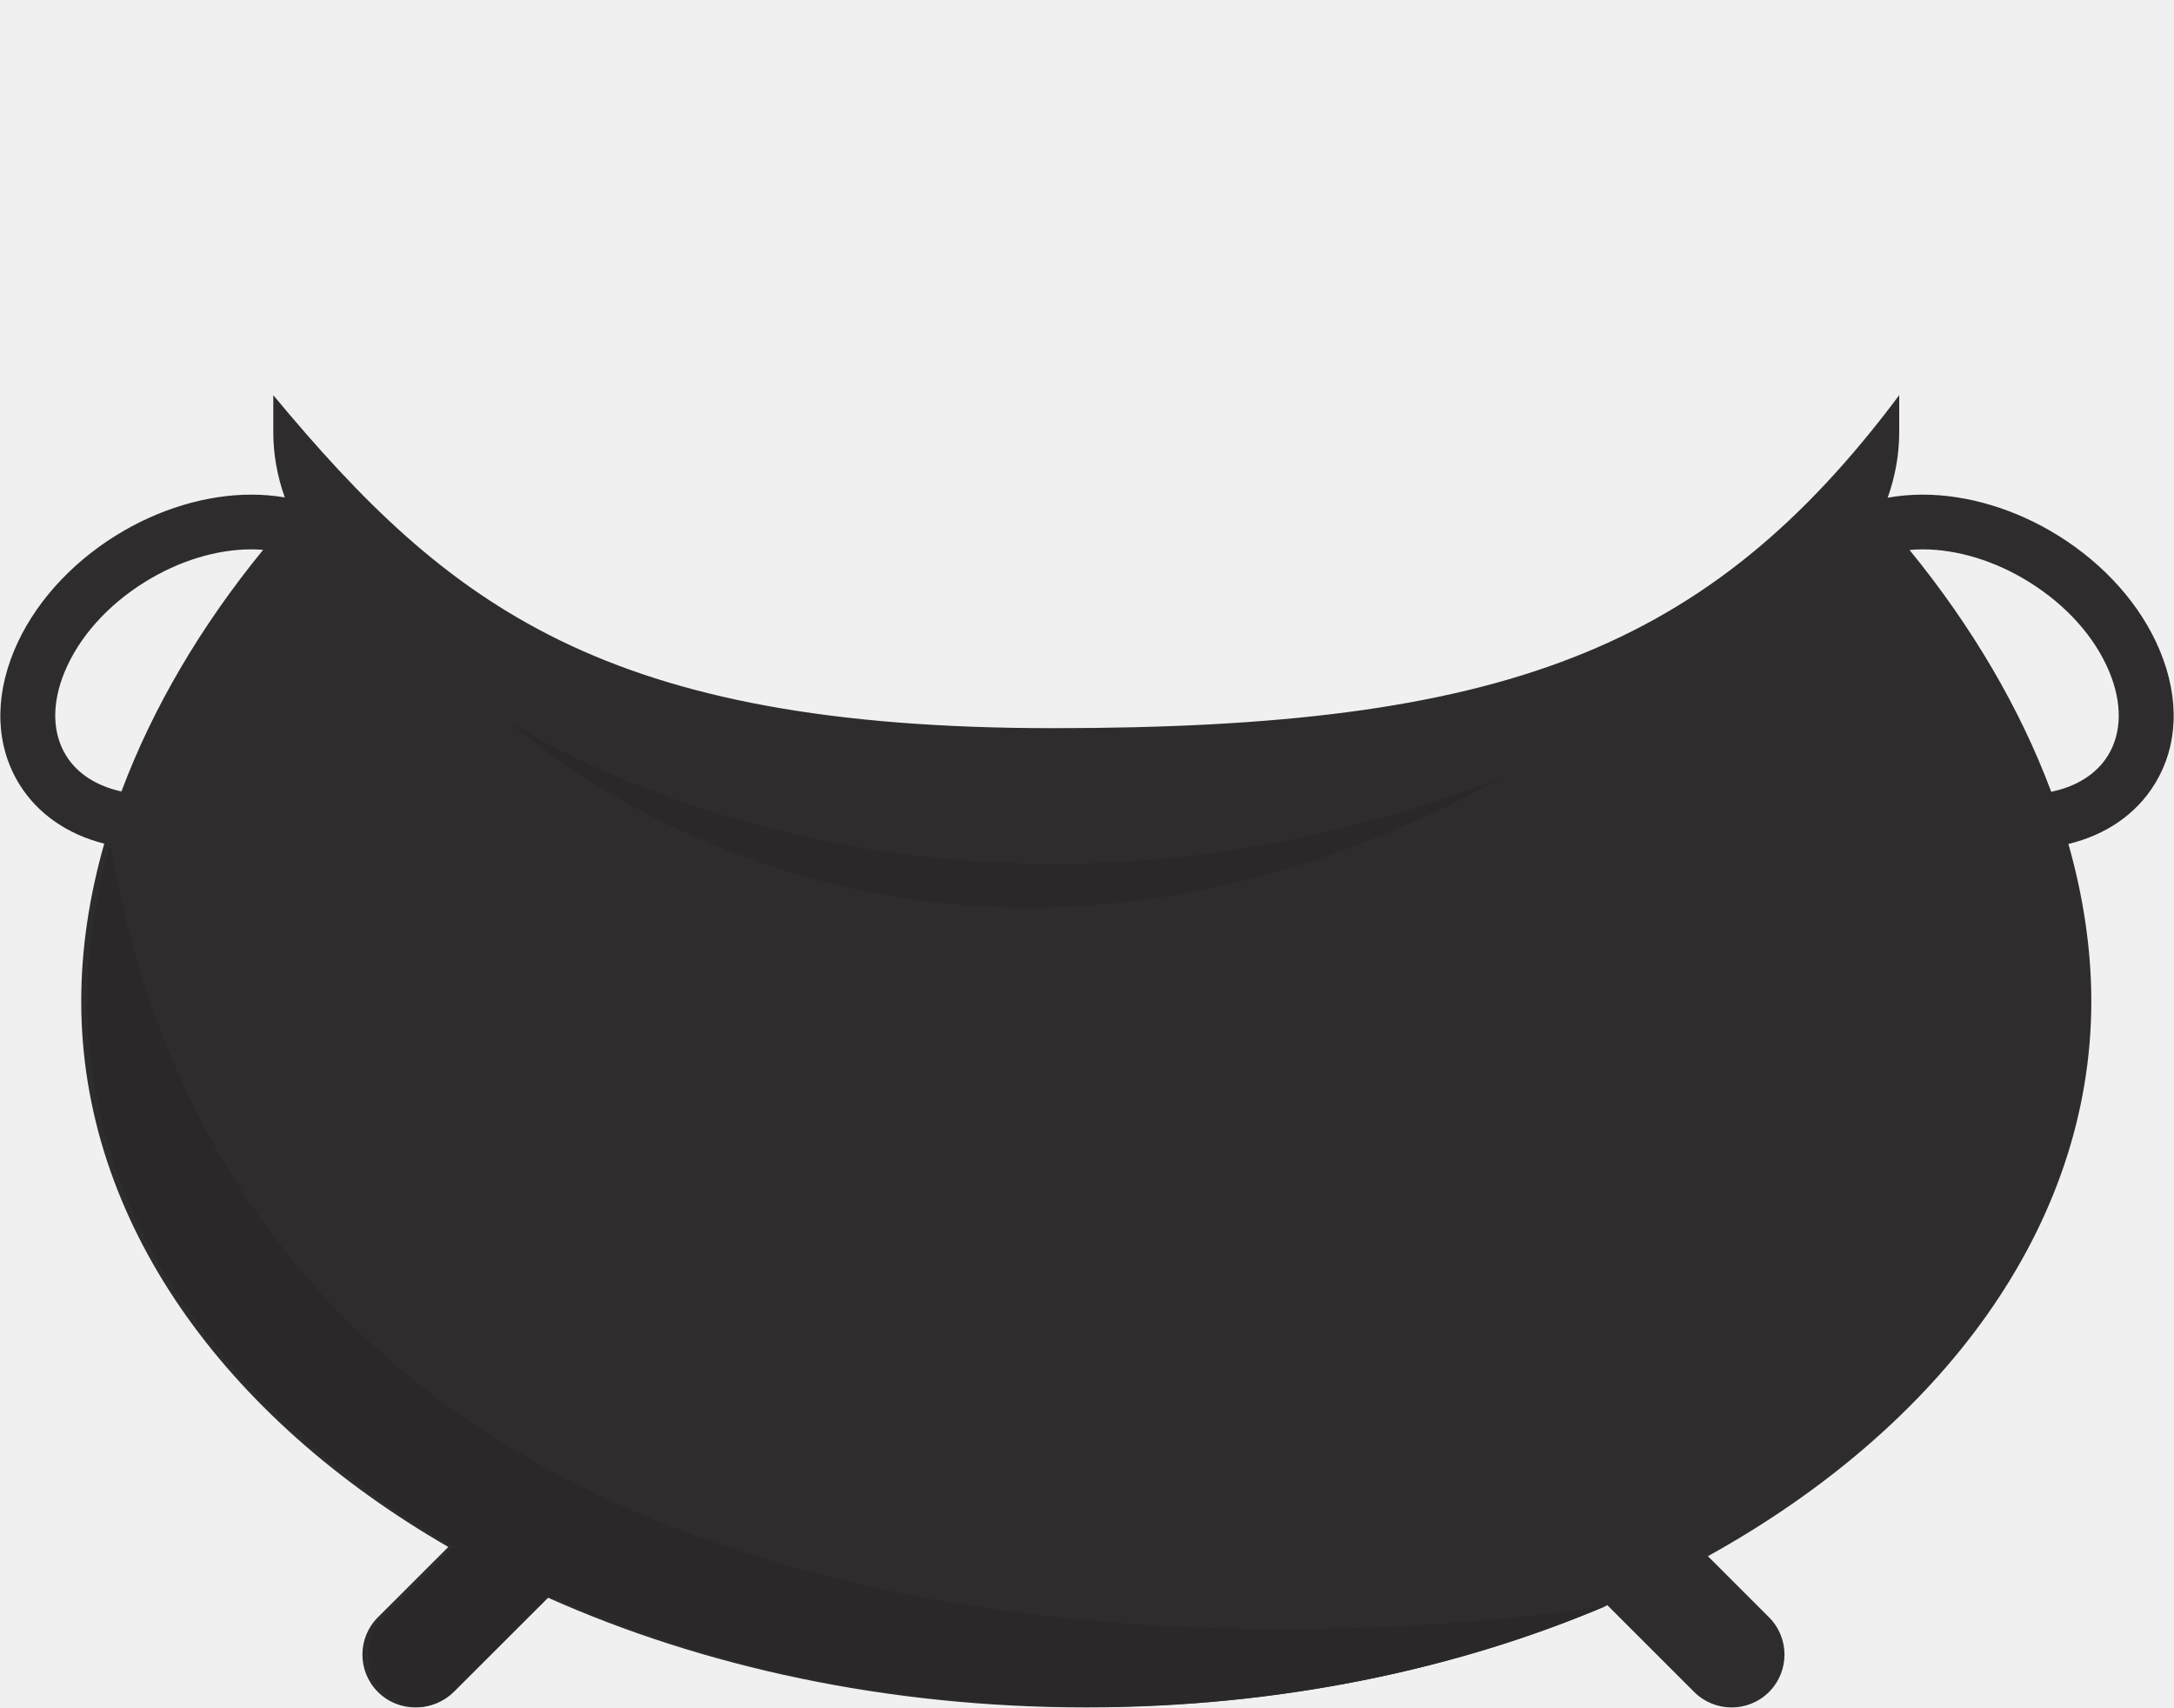
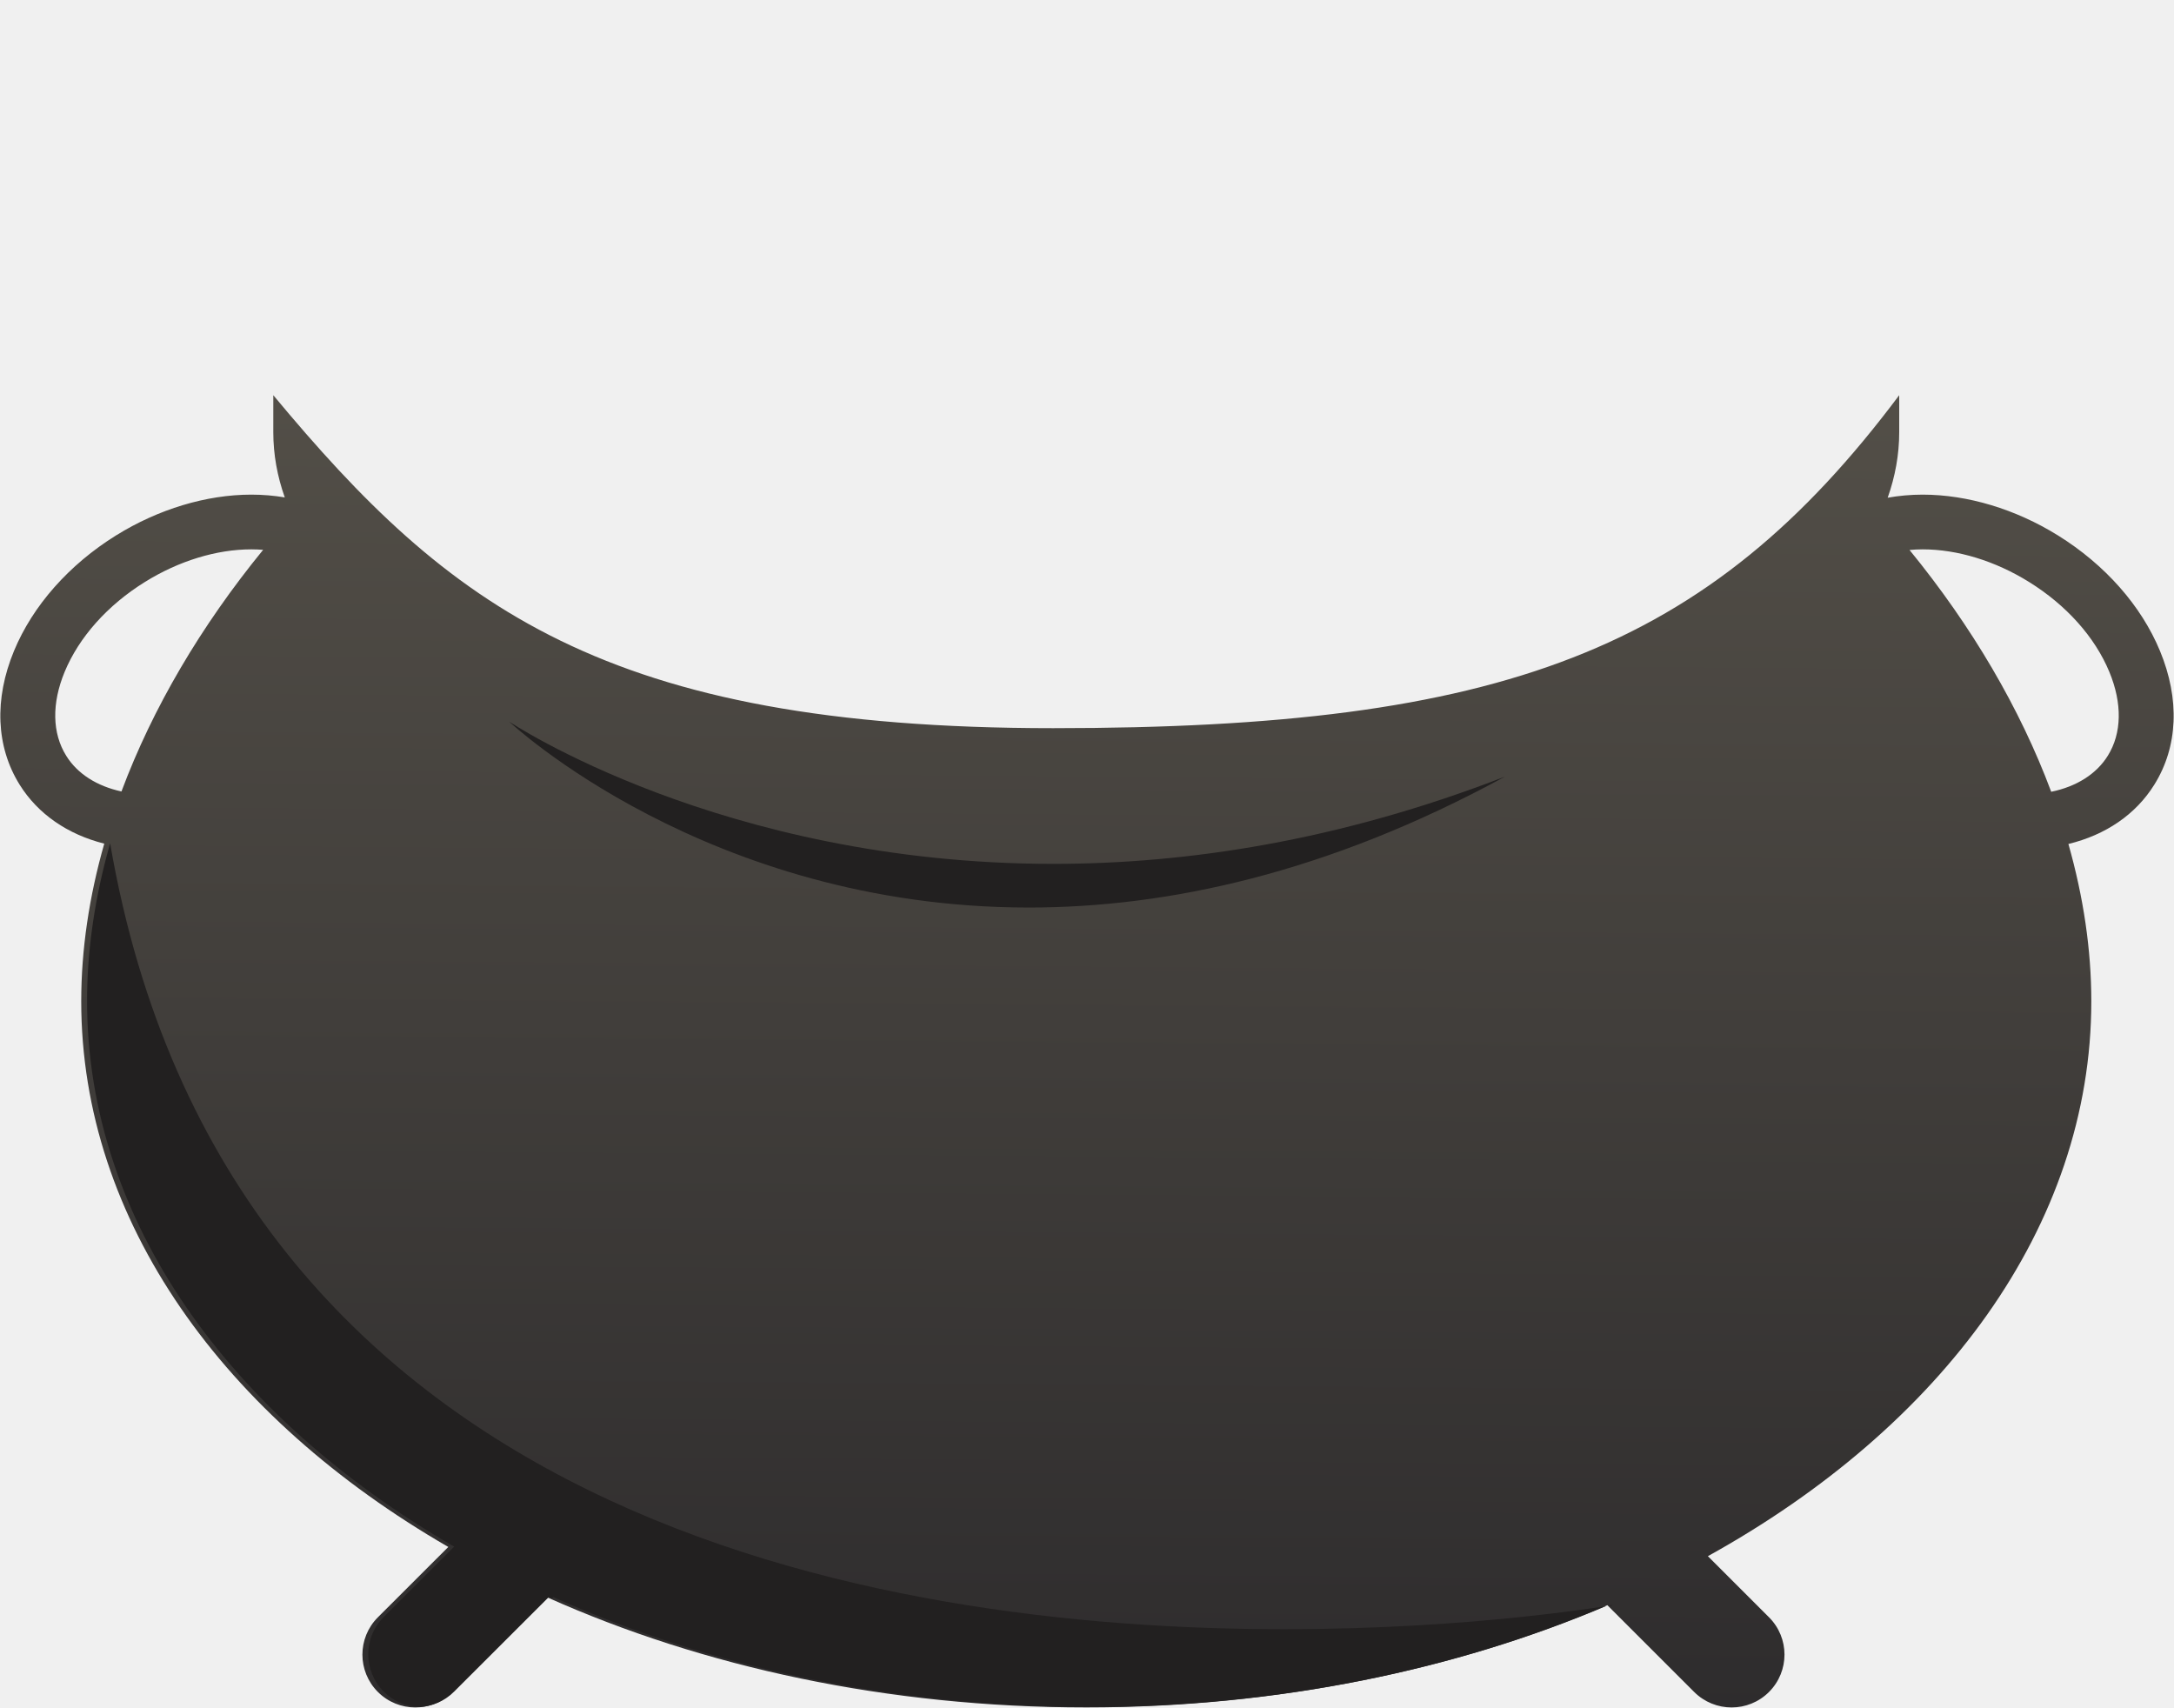
<svg xmlns="http://www.w3.org/2000/svg" width="382" height="300" viewBox="0 0 382 300" fill="none">
-   <path d="M370.367 132.788C368.367 136.007 364.857 138.21 360.424 139.116C354.956 124.465 346.471 110.022 335.529 96.632C336.273 96.564 337.049 96.522 337.831 96.522C343.951 96.522 350.586 98.559 356.518 102.246C363.096 106.324 368.107 111.944 370.633 118.038C372.935 123.59 372.841 128.819 370.367 132.788ZM11.633 132.788C9.159 128.819 9.065 123.59 11.362 118.038C13.888 111.944 18.898 106.324 25.477 102.246C31.414 98.554 38.055 96.522 44.164 96.522C44.872 96.522 45.56 96.554 46.237 96.606C35.294 109.996 26.81 124.423 21.341 139.064C17.018 138.121 13.596 135.955 11.633 132.788ZM379.534 114.361C376.247 106.423 369.888 99.22 361.612 94.075C354.164 89.45 345.716 86.908 337.831 86.908C335.701 86.908 333.648 87.1 331.69 87.45C333.013 83.715 333.716 79.871 333.716 75.944V69.439C300.096 114.361 263.949 127.941 185.059 127.941C106.173 127.941 78.773 106.441 48.023 69.439V75.944C48.023 79.856 48.721 83.679 50.039 87.397C48.164 87.08 46.2 86.908 44.164 86.908C36.273 86.908 27.831 89.455 20.388 94.075C12.117 99.22 5.753 106.423 2.461 114.366C-1.055 122.856 -0.701 131.205 3.45 137.871C6.669 143.033 11.893 146.611 18.32 148.231C15.669 157.522 14.273 166.824 14.273 175.929C14.273 214.548 39.388 249.043 78.773 271.804L66.404 284.158C62.773 287.783 62.773 293.652 66.404 297.283C70.034 300.908 75.919 300.908 79.544 297.283L96.18 280.668C123.549 292.908 156.029 299.996 190.867 299.996C224.393 299.996 255.737 293.439 282.435 282.038L297.69 297.283C301.326 300.908 307.211 300.908 310.836 297.283C314.466 293.652 314.466 287.783 310.836 284.158L300.096 273.423C341.128 250.705 367.471 215.481 367.471 175.929C367.471 166.85 366.081 157.564 363.445 148.288C369.982 146.705 375.284 143.106 378.539 137.871C382.706 131.205 383.055 122.856 379.534 114.361Z" fill="#2E2C2D" />
-   <path d="M180.767 159.456C124.127 159.456 89.476 126.795 89.476 126.795C89.476 126.795 126.783 151.784 185.085 151.784C208.502 151.784 235.314 147.753 264.455 136.446C233.21 153.482 204.976 159.456 180.767 159.456Z" fill="#2A2828" />
-   <mask id="mask0_59_52" style="mask-type:luminance" maskUnits="userSpaceOnUse" x="14" y="147" width="270" height="153">
+   <path d="M370.367 132.788C368.367 136.007 364.857 138.21 360.424 139.116C354.956 124.465 346.471 110.022 335.529 96.632C336.273 96.564 337.049 96.522 337.831 96.522C343.951 96.522 350.586 98.559 356.518 102.246C363.096 106.324 368.107 111.944 370.633 118.038C372.935 123.59 372.841 128.819 370.367 132.788ZM11.633 132.788C9.159 128.819 9.065 123.59 11.362 118.038C13.888 111.944 18.898 106.324 25.477 102.246C31.414 98.554 38.055 96.522 44.164 96.522C44.872 96.522 45.56 96.554 46.237 96.606C35.294 109.996 26.81 124.423 21.341 139.064C17.018 138.121 13.596 135.955 11.633 132.788ZM379.534 114.361C376.247 106.423 369.888 99.22 361.612 94.075C354.164 89.45 345.716 86.908 337.831 86.908C335.701 86.908 333.648 87.1 331.69 87.45C333.013 83.715 333.716 79.871 333.716 75.944V69.439C300.096 114.361 263.949 127.941 185.059 127.941C106.173 127.941 78.773 106.441 48.023 69.439V75.944C48.023 79.856 48.721 83.679 50.039 87.397C48.164 87.08 46.2 86.908 44.164 86.908C36.273 86.908 27.831 89.455 20.388 94.075C12.117 99.22 5.753 106.423 2.461 114.366C-1.055 122.856 -0.701 131.205 3.45 137.871C6.669 143.033 11.893 146.611 18.32 148.231C15.669 157.522 14.273 166.824 14.273 175.929C14.273 214.548 39.388 249.043 78.773 271.804L66.404 284.158C62.773 287.783 62.773 293.652 66.404 297.283C70.034 300.908 75.919 300.908 79.544 297.283L96.18 280.668C123.549 292.908 156.029 299.996 190.867 299.996C224.393 299.996 255.737 293.439 282.435 282.038L297.69 297.283C301.326 300.908 307.211 300.908 310.836 297.283C314.466 293.652 314.466 287.783 310.836 284.158L300.096 273.423C341.128 250.705 367.471 215.481 367.471 175.929C367.471 166.85 366.081 157.564 363.445 148.288C369.982 146.705 375.284 143.106 378.539 137.871C382.706 131.205 383.055 122.856 379.534 114.361Z" fill="url(#paint0_linear_76_814)" />
+   <path d="M180.767 159.456C124.127 159.456 89.476 126.795 89.476 126.795C89.476 126.795 126.783 151.784 185.085 151.784C208.502 151.784 235.314 147.753 264.455 136.446C233.21 153.482 204.976 159.456 180.767 159.456Z" fill="#222020" />
+   <mask id="mask0_76_814" style="mask-type:luminance" maskUnits="userSpaceOnUse" x="14" y="147" width="270" height="153">
    <path d="M14.507 147.107H283.84V299.94H14.507V147.107Z" fill="white" />
  </mask>
-   <g mask="url(#mask0_59_52)">
-     <path d="M191.788 299.94C156.992 299.925 124.549 292.836 97.216 280.612L96.966 280.852C96.783 280.774 96.606 280.696 96.424 280.612L79.788 297.227C78.08 298.93 75.861 299.841 73.622 299.935C71.372 299.841 69.148 298.94 67.434 297.227C63.799 293.597 63.799 287.716 67.434 284.102L79.804 271.748C40.419 248.987 15.299 214.492 15.299 175.873C15.299 167.513 16.481 158.992 18.721 150.472C18.919 149.706 19.132 148.946 19.351 148.175C39.856 267.159 154.273 286.253 225.627 286.253C242.486 286.253 256.955 285.19 267.195 284.117C274.674 283.336 279.913 282.555 282.184 282.196C255.778 293.383 224.856 299.857 191.794 299.94M282.913 282.216L282.794 282.097C283.231 282.024 283.466 281.982 283.466 281.982C283.283 282.06 283.096 282.138 282.913 282.216Z" fill="#2A2828" />
+   <g mask="url(#mask0_76_814)">
+     <path d="M191.788 299.94C156.992 299.925 124.549 292.836 97.216 280.612L96.966 280.852C96.783 280.774 96.606 280.696 96.424 280.612L79.788 297.227C78.08 298.93 75.861 299.841 73.622 299.935C71.372 299.841 69.148 298.94 67.434 297.227C63.799 293.597 63.799 287.716 67.434 284.102L79.804 271.748C40.419 248.987 15.299 214.493 15.299 175.873C15.299 167.513 16.481 158.993 18.721 150.472C18.919 149.706 19.132 148.946 19.351 148.175C39.856 267.159 154.273 286.253 225.627 286.253C242.486 286.253 256.955 285.19 267.195 284.118C274.674 283.336 279.913 282.555 282.184 282.196C255.778 293.383 224.856 299.857 191.794 299.94M282.913 282.216L282.794 282.097C283.231 282.024 283.466 281.982 283.466 281.982C283.283 282.06 283.096 282.138 282.913 282.216Z" fill="#222020" />
  </g>
+   <defs>
+     <linearGradient id="paint0_linear_76_814" x1="196.5" y1="-401" x2="191" y2="300.001" gradientUnits="userSpaceOnUse">
+       <stop offset="0.143" stop-color="#8D8672" />
+       <stop offset="1" stop-color="#2E2C2D" />
+     </linearGradient>
+   </defs>
</svg>
